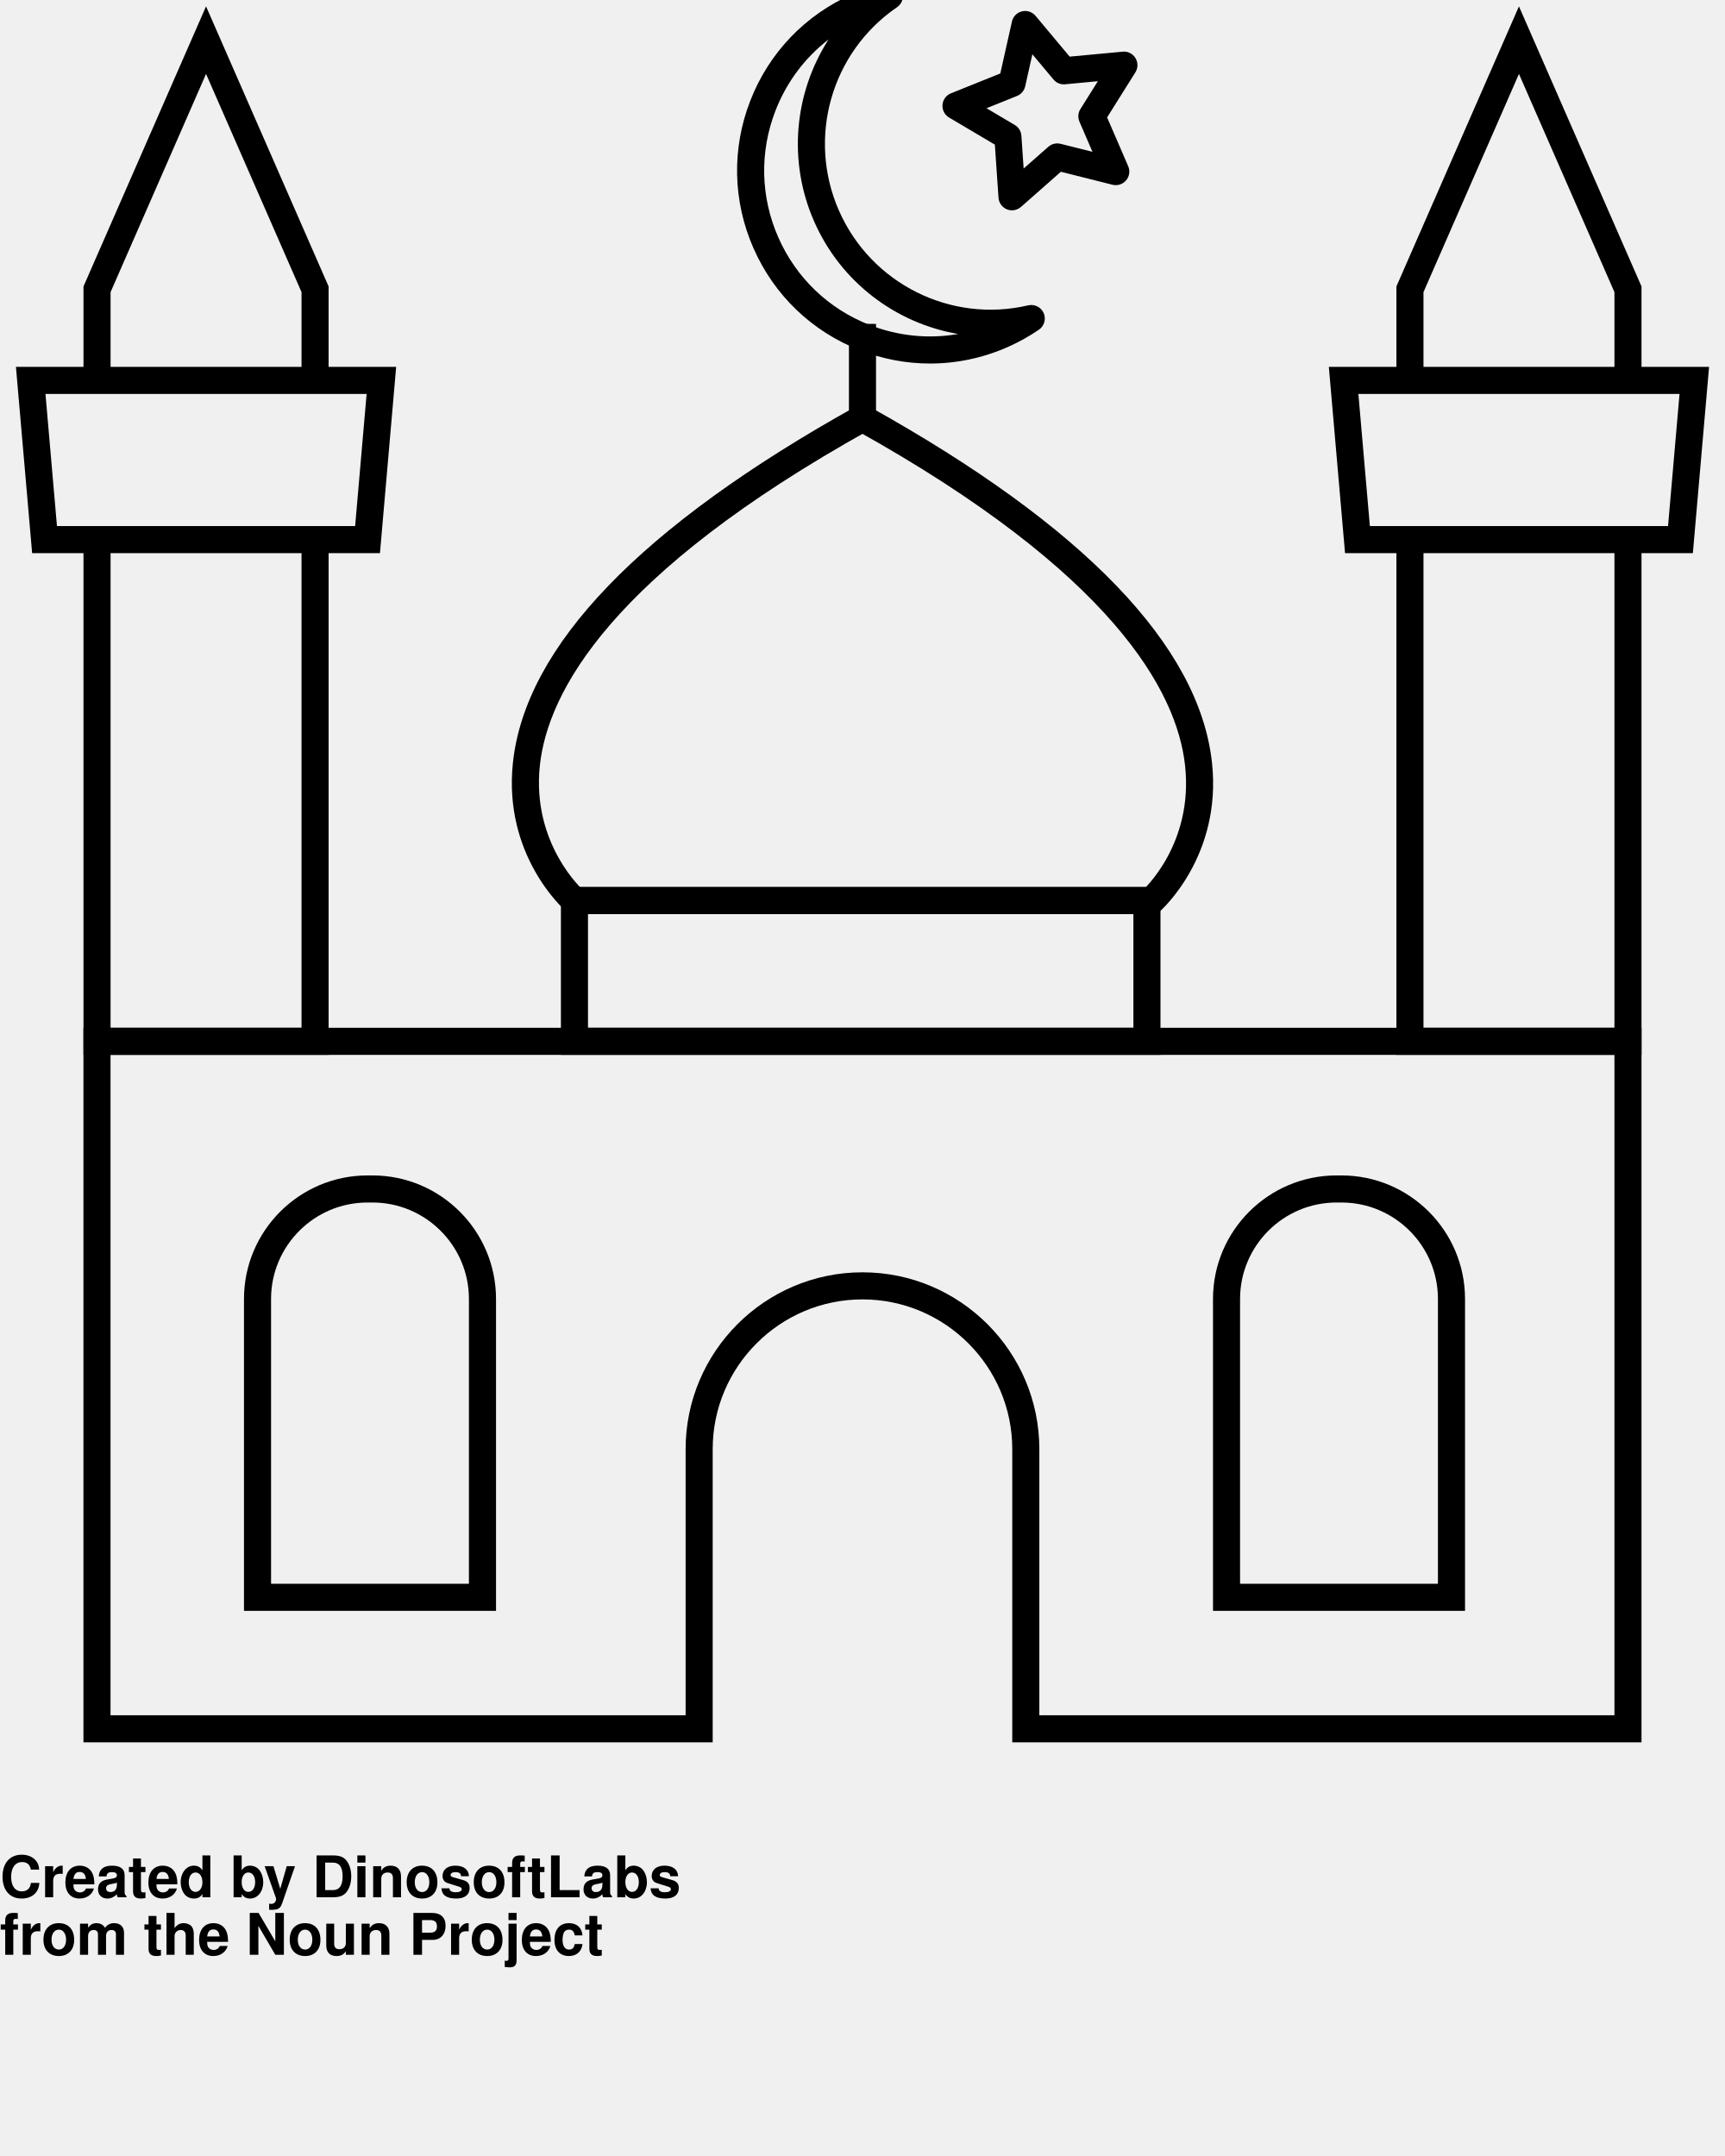
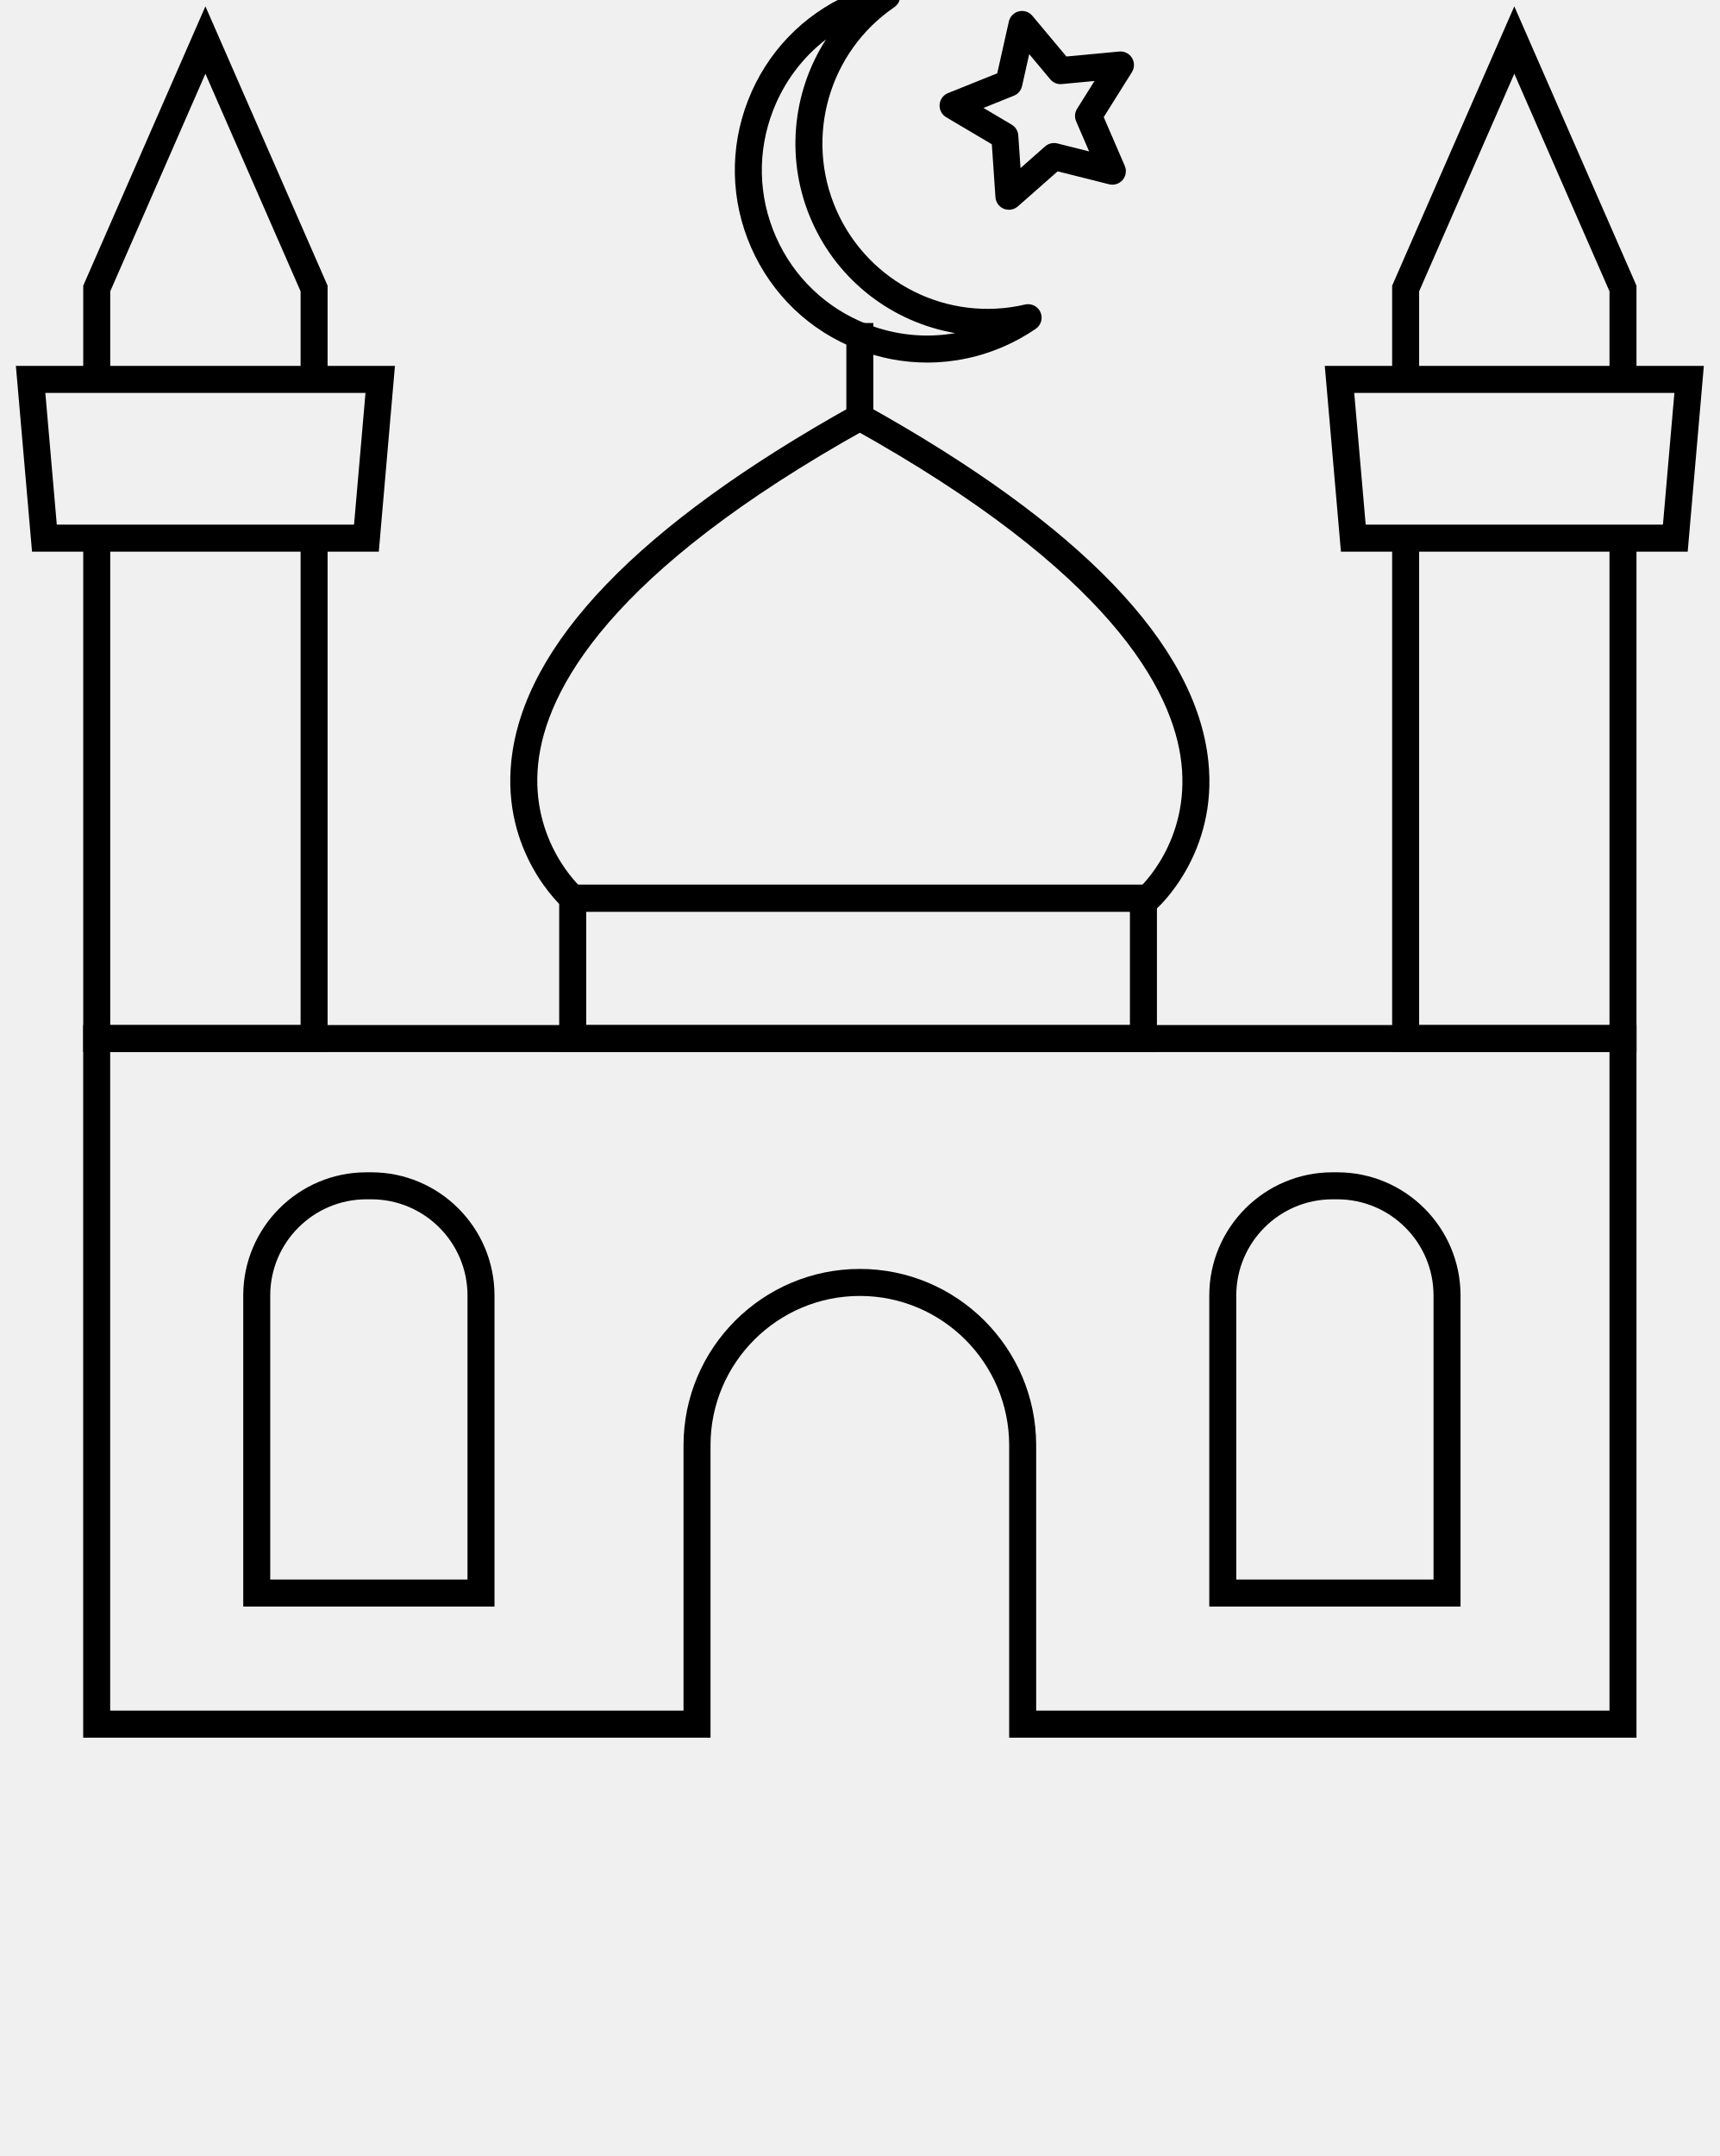
- <svg xmlns="http://www.w3.org/2000/svg" version="1.1" x="0px" y="0px" viewBox="0 0 150 187.5" enable-background="new 0 0 150 150" xml:space="preserve">
-   <g>
-     <g>
-       <g>
-         <polygon points="142.74,33.375 140.386,33.375 140.386,25.404 132.083,6.429      123.781,25.404 123.781,32.982 121.427,32.982 121.427,24.912 132.083,0.554      142.74,24.912    " />
-       </g>
-       <g>
-         <polygon points="142.74,91.738 121.427,91.738 121.427,46.084 123.781,46.084      123.781,89.384 140.386,89.384 140.386,46.828 142.74,46.828    " />
-       </g>
-       <g>
-         <path d="M147.206,48.103h-30.246l-1.408-16.198h33.063L147.206,48.103z M119.119,45.748     h25.928l0.999-11.489h-27.926L119.119,45.748z" />
-       </g>
-     </g>
-     <g>
-       <g>
-         <polygon points="28.574,33.375 26.219,33.375 26.219,25.404 17.917,6.429 9.615,25.404      9.615,32.982 7.26,32.982 7.26,24.912 17.917,0.554 28.574,24.912    " />
-       </g>
-       <g>
-         <polygon points="28.574,91.738 7.26,91.738 7.26,46.084 9.615,46.084 9.615,89.384      26.219,89.384 26.219,46.828 28.574,46.828    " />
-       </g>
-       <g>
-         <path d="M33.04,48.103H2.794l-1.408-16.198h33.063L33.04,48.103z M4.953,45.748     h25.928l0.999-11.489H3.954L4.953,45.748z" />
-       </g>
-     </g>
-     <g>
-       <path d="M142.74,151.523H88.023v-25.494c0-7.182-5.843-13.025-13.025-13.025    s-13.025,5.843-13.025,13.025v25.494H7.256V89.384h135.484V151.523z M90.378,149.169    h50.008V91.738H9.611v57.43h50.008v-23.14c0-8.48,6.899-15.379,15.379-15.379    s15.379,6.899,15.379,15.379V149.169z" />
-     </g>
-     <g>
-       <path d="M127.393,140.088h-21.915v-27.122c0-5.923,4.819-10.743,10.743-10.743h0.43    c5.924,0,10.743,4.82,10.743,10.743V140.088z M107.832,137.734h17.206v-24.768    c0-4.625-3.763-8.388-8.388-8.388h-0.43c-4.625,0-8.388,3.763-8.388,8.388V137.734    z" />
-     </g>
-     <g>
-       <path d="M43.131,140.088h-21.915v-27.122c0-5.923,4.819-10.743,10.743-10.743h0.43    c5.924,0,10.743,4.82,10.743,10.743V140.088z M23.57,137.734h17.206v-24.768    c0-4.625-3.763-8.388-8.388-8.388h-0.43c-4.625,0-8.388,3.763-8.388,8.388    V137.734z" />
-     </g>
-     <g>
-       <path d="M100.911,91.738H48.775V77.145h52.136V91.738z M51.13,89.384h47.426v-9.884    H51.13V89.384z" />
-     </g>
-     <g>
-       <g>
-         <path d="M49.952,79.5c-0.275,0-0.551-0.095-0.775-0.292     c-0.222-0.194-5.426-4.851-4.576-12.871     c1.074-10.143,11.109-20.567,29.825-30.986c0.569-0.312,1.286-0.113,1.601,0.456     c0.317,0.568,0.112,1.285-0.456,1.602     c-22.429,12.486-27.948,22.758-28.628,29.176     c-0.723,6.82,3.74,10.813,3.785,10.853c0.489,0.428,0.539,1.172,0.11,1.661     C50.605,79.364,50.279,79.5,49.952,79.5z" />
-       </g>
-     </g>
-     <g>
-       <g>
-         <path d="M100.045,79.587c-0.327,0-0.652-0.135-0.884-0.4     c-0.429-0.487-0.382-1.23,0.104-1.659c0.201-0.181,4.537-4.147,3.782-10.973     c-0.711-6.423-6.253-16.696-28.621-29.147     c-0.568-0.316-0.773-1.034-0.456-1.602c0.316-0.567,1.035-0.771,1.601-0.456     c18.699,10.409,28.732,20.84,29.822,31.003     c0.864,8.057-4.349,12.745-4.571,12.941     C100.598,79.49,100.321,79.587,100.045,79.587z" />
-       </g>
-     </g>
-     <g>
-       <rect x="49.952" y="77.145" width="50.543" height="2.355" />
-     </g>
-     <g>
-       <rect x="73.821" y="28.167" width="2.355" height="8.212" />
-     </g>
-     <g>
-       <path d="M80.874,31.615c-2.054,0-4.112-0.383-6.084-1.151    c-4.175-1.623-7.466-4.776-9.269-8.876c-1.803-4.1-1.902-8.656-0.278-12.829    c1.624-4.175,4.776-7.466,8.876-9.269c0.936-0.414,1.931-0.744,2.955-0.983    c0.548-0.128,1.116,0.154,1.345,0.673c0.228,0.519,0.054,1.127-0.414,1.446    c-5.718,3.905-7.842,11.347-5.051,17.694l0,0    c2.791,6.347,9.715,9.813,16.454,8.234c0.553-0.126,1.118,0.154,1.345,0.671    c0.229,0.52,0.055,1.127-0.413,1.446c-0.864,0.591-1.779,1.1-2.721,1.514    C85.458,31.138,83.167,31.615,80.874,31.615z M72.053,3.429    c-2.057,1.584-3.65,3.702-4.616,6.183c-1.396,3.588-1.311,7.505,0.239,11.029    s4.379,6.234,7.967,7.629c2.482,0.966,5.121,1.223,7.677,0.776    c-5.411-0.927-10.197-4.493-12.522-9.779l0,0    C68.474,13.982,69.08,8.045,72.053,3.429z" />
-     </g>
-     <g>
-       <path d="M88.001,18.292c-0.151,0-0.304-0.029-0.448-0.089    c-0.414-0.17-0.696-0.561-0.727-1.008l-0.316-4.616l-3.98-2.357    c-0.386-0.228-0.608-0.655-0.574-1.103c0.034-0.446,0.318-0.836,0.735-1.003    l4.292-1.727l1.012-4.515c0.098-0.437,0.436-0.781,0.871-0.886    c0.435-0.109,0.893,0.044,1.181,0.389l2.968,3.549l4.606-0.432    c0.447-0.051,0.877,0.175,1.112,0.555c0.235,0.382,0.233,0.863-0.005,1.243    l-2.458,3.919l1.835,4.247c0.178,0.412,0.106,0.888-0.184,1.229    c-0.29,0.341-0.749,0.489-1.184,0.379l-4.487-1.127l-3.472,3.058    C88.56,18.191,88.282,18.292,88.001,18.292z M85.782,9.412l2.46,1.457    c0.333,0.198,0.548,0.546,0.575,0.932l0.195,2.855l2.147-1.891    c0.291-0.255,0.688-0.351,1.065-0.258l2.774,0.697l-1.134-2.626    c-0.153-0.355-0.122-0.765,0.083-1.092l1.52-2.424l-2.848,0.268    c-0.386,0.043-0.765-0.12-1.013-0.417l-1.834-2.194l-0.626,2.79    c-0.085,0.378-0.35,0.69-0.709,0.835L85.782,9.412z" />
-     </g>
+ <svg xmlns="http://www.w3.org/2000/svg" width="150" height="188" viewBox="0 0 150 188" fill="none">
+   <g clip-path="url(#clip0_1_218)">
+     <path d="M142.74 33.375H140.386V25.404L132.083 6.429L123.781 25.404V32.982H121.427V24.912L132.083 0.554L142.74 24.912V33.375Z" fill="black" />
+     <path d="M142.74 91.738H121.427V46.084H123.781V89.383H140.386V46.828H142.74V91.738Z" fill="black" />
+     <path d="M147.206 48.103H116.96L115.552 31.905H148.615L147.206 48.103ZM119.119 45.748H145.047L146.046 34.259H118.12L119.119 45.748Z" fill="black" />
+     <path d="M28.574 33.375H26.219V25.404L17.917 6.429L9.615 25.404V32.982H7.26V24.912L17.917 0.554L28.574 24.912V33.375Z" fill="black" />
+     <path d="M28.574 91.738H7.26V46.084H9.615V89.383H26.219V46.828H28.574V91.738Z" fill="black" />
+     <path d="M33.04 48.103H2.794L1.385 31.905H34.448L33.04 48.103ZM4.953 45.748H30.881L31.88 34.259H3.954L4.953 45.748Z" fill="black" />
+     <path d="M142.74 151.523H88.023V126.029C88.023 118.847 82.18 113.004 74.998 113.004C67.816 113.004 61.973 118.847 61.973 126.029V151.523H7.256V89.383H142.74V151.523ZM90.378 149.169H140.386V91.738H9.611V149.169H59.619V126.029C59.619 117.549 66.518 110.649 74.998 110.649C83.478 110.649 90.378 117.549 90.378 126.029V149.169Z" fill="black" />
+     <path d="M127.393 140.088H105.477V112.966C105.477 107.043 110.296 102.223 116.22 102.223H116.65C122.574 102.223 127.393 107.043 127.393 112.966V140.088ZM107.832 137.734H125.038V112.966C125.038 108.341 121.275 104.578 116.65 104.578H116.22C111.595 104.578 107.832 108.341 107.832 112.966V137.734Z" fill="black" />
+     <path d="M43.131 140.088H21.216V112.966C21.216 107.043 26.035 102.223 31.959 102.223H32.389C38.312 102.223 43.131 107.043 43.131 112.966V140.088ZM23.57 137.734H40.777V112.966C40.777 108.341 37.014 104.578 32.389 104.578H31.959C27.333 104.578 23.57 108.341 23.57 112.966V137.734Z" fill="black" />
+     <path d="M100.911 91.738H48.775V77.145H100.911V91.738ZM51.13 89.383H98.556V79.5H51.13V89.383Z" fill="black" />
+     <path d="M49.952 79.5C49.676 79.5 49.4 79.404 49.177 79.208C48.955 79.013 43.751 74.357 44.601 66.337C45.675 56.194 55.71 45.77 74.426 35.35C74.994 35.039 75.712 35.238 76.027 35.807C76.343 36.375 76.139 37.092 75.571 37.408C53.142 49.894 47.622 60.166 46.942 66.584C46.22 73.404 50.682 77.397 50.728 77.437C51.217 77.865 51.266 78.609 50.838 79.098C50.605 79.364 50.279 79.5 49.952 79.5Z" fill="black" />
+     <path d="M100.045 79.587C99.718 79.587 99.393 79.453 99.161 79.187C98.731 78.699 98.778 77.957 99.265 77.528C99.466 77.347 103.801 73.381 103.047 66.555C102.336 60.132 96.793 49.859 74.426 37.408C73.858 37.092 73.653 36.375 73.97 35.807C74.286 35.24 75.005 35.035 75.571 35.35C94.269 45.76 104.303 56.191 105.393 66.353C106.257 74.41 101.045 79.098 100.822 79.294C100.598 79.49 100.321 79.587 100.045 79.587Z" fill="black" />
+     <path d="M100.495 77.145H49.952V79.5H100.495V77.145Z" fill="black" />
+     <path d="M76.176 28.167H73.821V36.379H76.176V28.167Z" fill="black" />
+     <path d="M80.874 31.615C78.819 31.615 76.762 31.232 74.79 30.464C70.615 28.841 67.323 25.688 65.52 21.589C63.718 17.489 63.619 12.933 65.243 8.759C66.867 4.585 70.019 1.293 74.119 -0.51C75.055 -0.923 76.05 -1.253 77.073 -1.493C77.622 -1.62 78.19 -1.339 78.419 -0.82C78.647 -0.301 78.473 0.307 78.005 0.626C72.287 4.532 70.163 11.974 72.954 18.32C75.746 24.668 82.67 28.133 89.409 26.554C89.962 26.428 90.526 26.708 90.754 27.226C90.982 27.745 90.809 28.352 90.341 28.672C89.477 29.263 88.562 29.772 87.62 30.186C85.458 31.138 83.167 31.615 80.874 31.615ZM72.053 3.429C69.995 5.014 68.403 7.131 67.437 9.612C66.041 13.2 66.126 17.117 67.676 20.641C69.226 24.165 72.055 26.875 75.643 28.271C78.125 29.236 80.764 29.494 83.32 29.047C77.909 28.12 73.124 24.554 70.799 19.267C68.474 13.982 69.08 8.045 72.053 3.429Z" fill="black" />
+     <path d="M88.001 18.292C87.85 18.292 87.697 18.264 87.553 18.204C87.138 18.034 86.857 17.643 86.826 17.196L86.511 12.58L82.531 10.223C82.145 9.995 81.922 9.567 81.956 9.12C81.99 8.674 82.275 8.284 82.691 8.118L86.983 6.391L87.996 1.876C88.093 1.439 88.431 1.095 88.866 0.99C89.301 0.88 89.76 1.033 90.047 1.378L93.015 4.927L97.621 4.495C98.069 4.444 98.499 4.67 98.734 5.05C98.969 5.432 98.966 5.914 98.728 6.293L96.27 10.212L98.105 14.459C98.283 14.871 98.212 15.347 97.921 15.688C97.631 16.03 97.172 16.177 96.738 16.068L92.251 14.941L88.778 17.999C88.56 18.191 88.282 18.292 88.001 18.292ZM85.782 9.412L88.243 10.869C88.576 11.067 88.791 11.415 88.818 11.801L89.012 14.656L91.159 12.765C91.451 12.509 91.848 12.414 92.224 12.507L94.998 13.204L93.864 10.578C93.71 10.223 93.741 9.813 93.947 9.486L95.467 7.062L92.618 7.33C92.233 7.373 91.854 7.211 91.606 6.913L89.771 4.719L89.145 7.51C89.061 7.888 88.796 8.199 88.436 8.344L85.782 9.412Z" fill="black" />
  </g>
-   <text x="0" y="165" fill="#000000" font-size="5px" font-weight="bold" font-family="'Helvetica Neue', Helvetica, Arial-Unicode, Arial, Sans-serif">Created by DinosoftLabs</text>
-   <text x="0" y="170" fill="#000000" font-size="5px" font-weight="bold" font-family="'Helvetica Neue', Helvetica, Arial-Unicode, Arial, Sans-serif">from the Noun Project</text>
+   <defs>
+     <clipPath id="clip0_1_218">
+       <rect width="150" height="187.5" fill="white" />
+     </clipPath>
+   </defs>
</svg>
